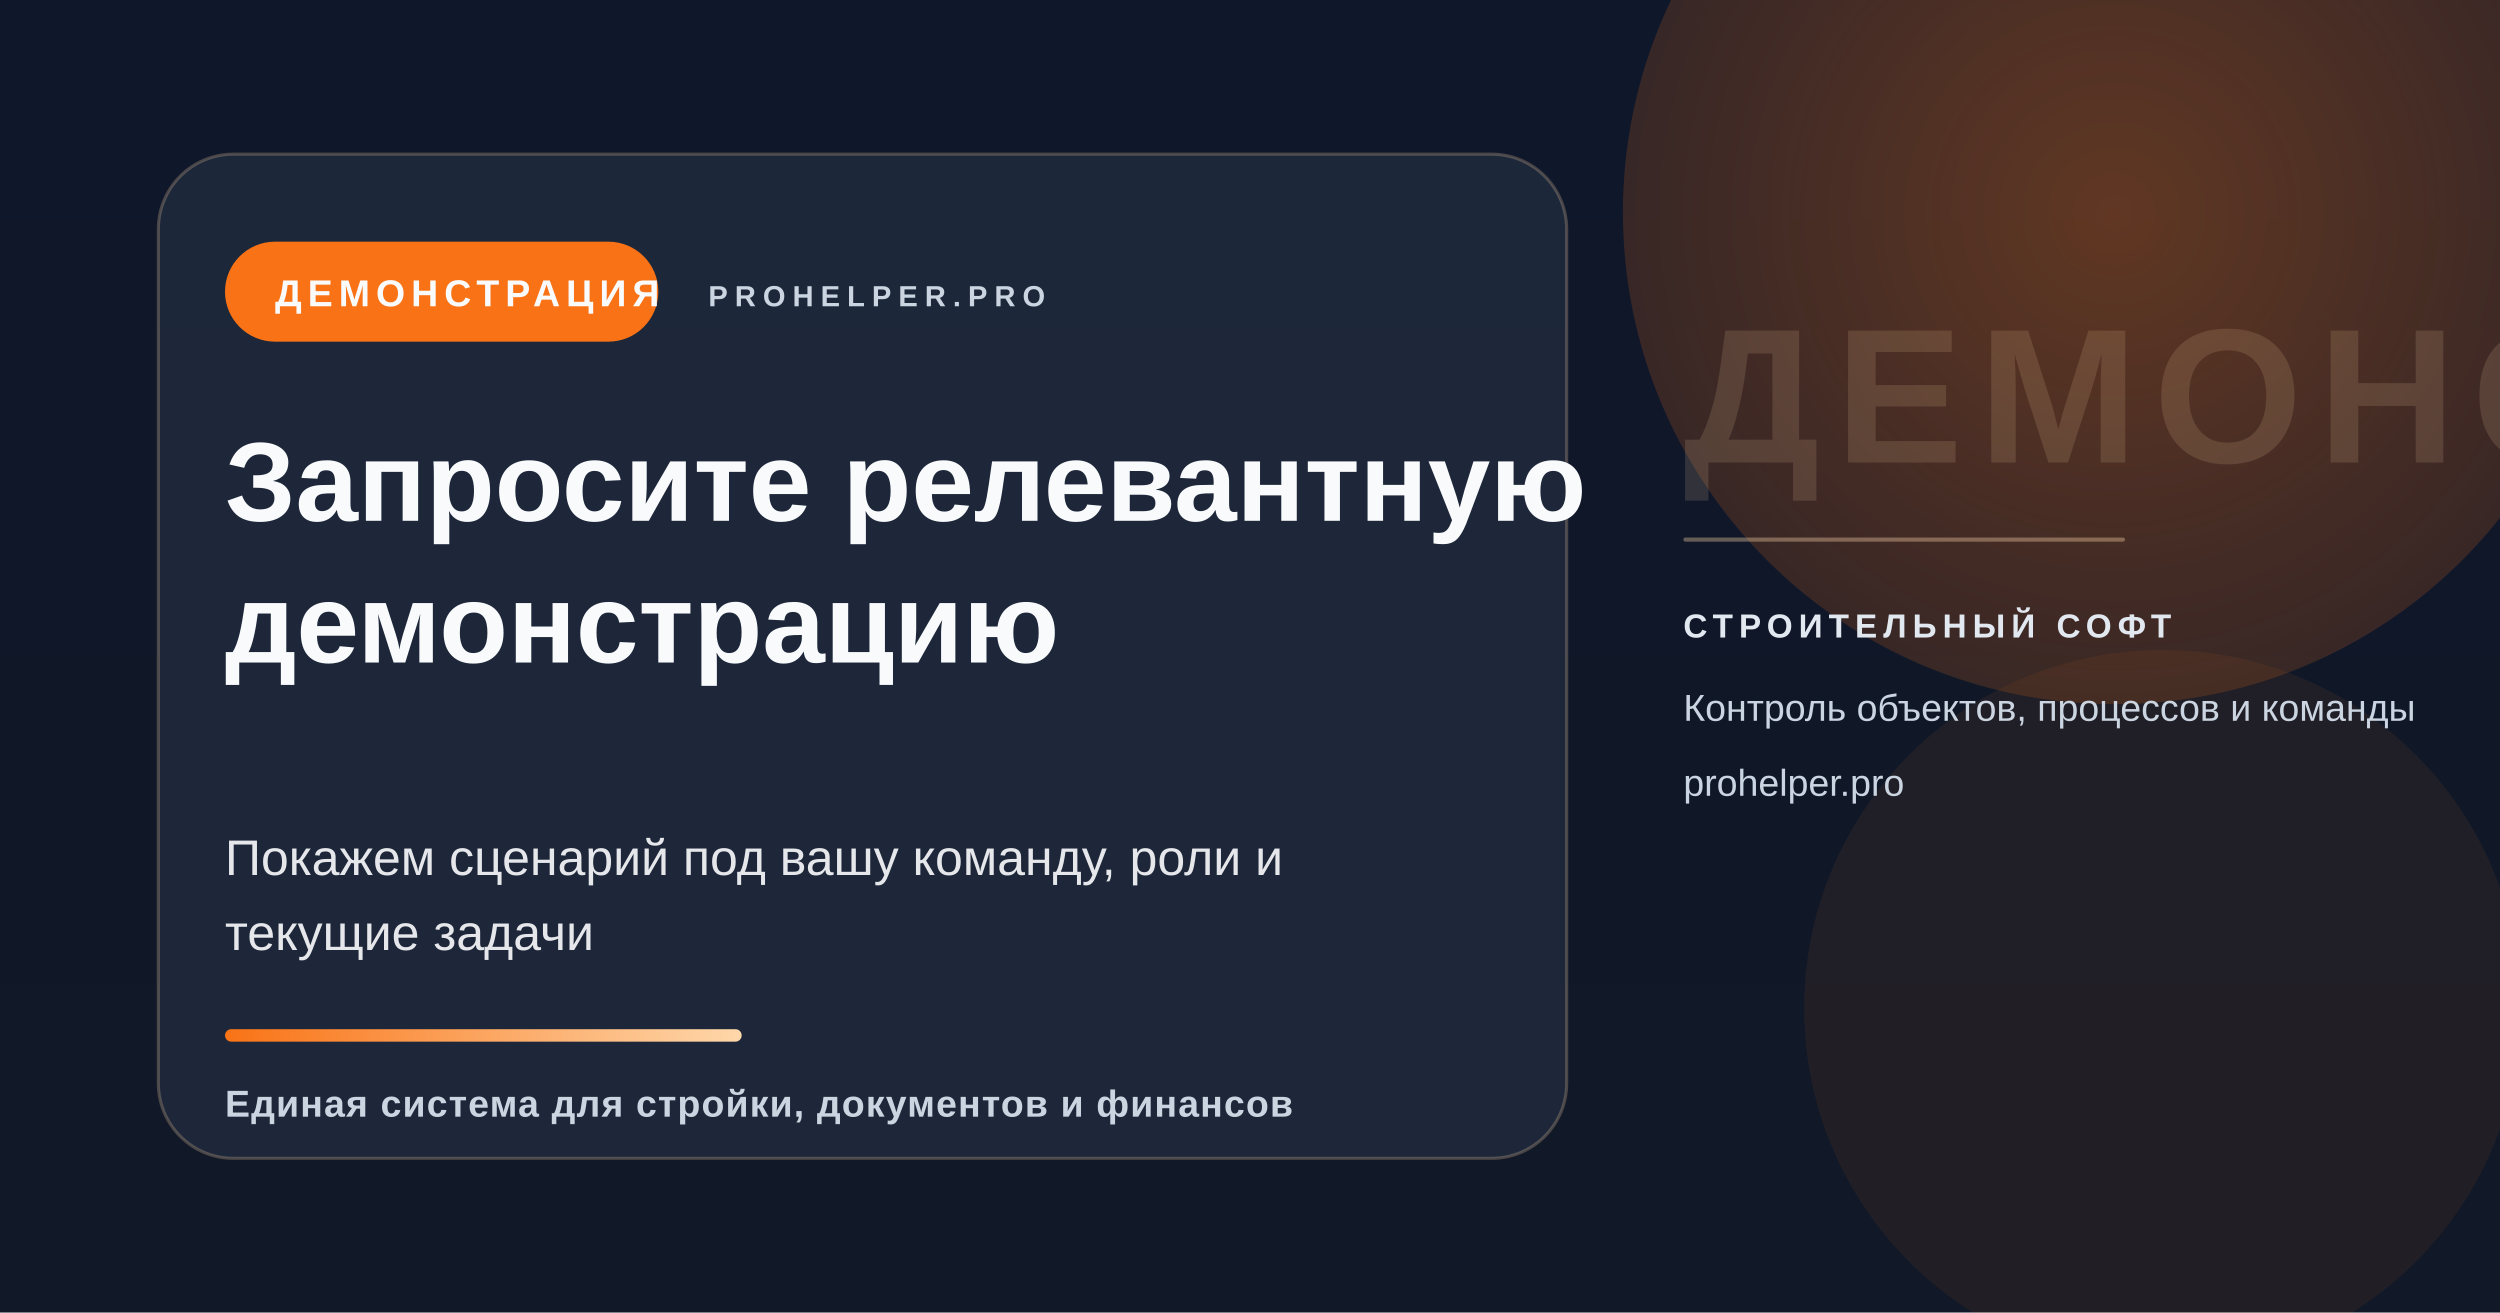
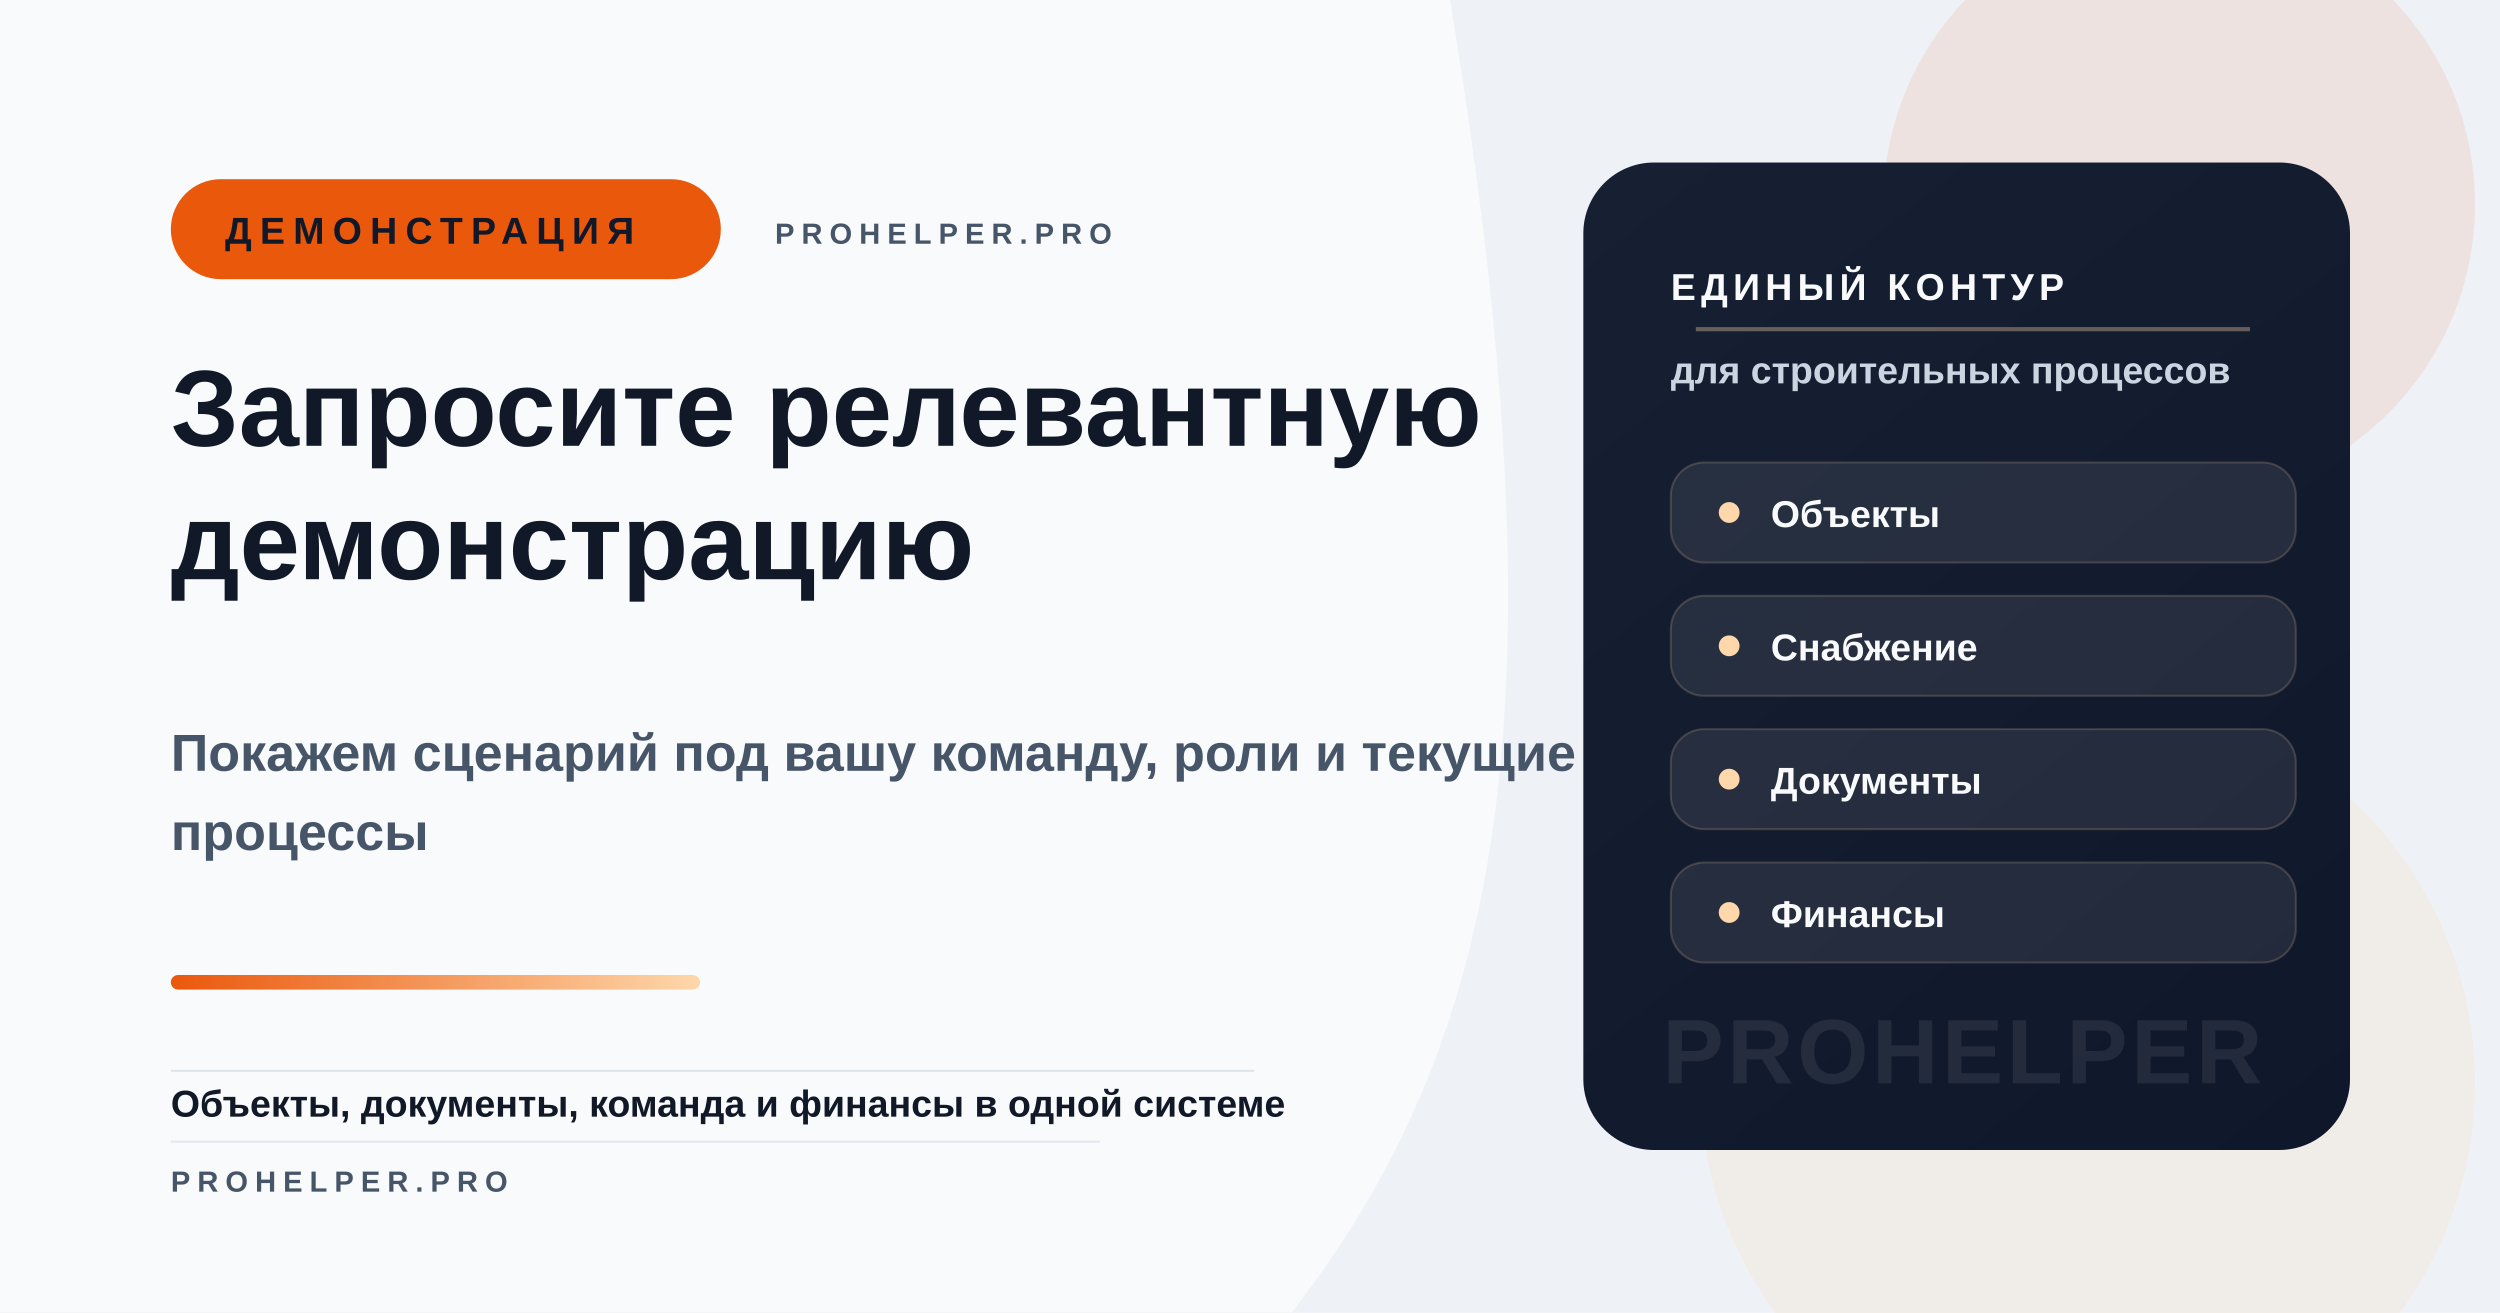
<svg xmlns="http://www.w3.org/2000/svg" width="1200" height="630" viewBox="0 0 1200 630" fill="none">
  <defs>
-     <linearGradient id="bg-contact" x1="600" y1="0" x2="600" y2="630" gradientUnits="userSpaceOnUse">
-       <stop stop-color="#0F172A" />
-       <stop offset="1" stop-color="#111827" />
+     <linearGradient id="panel-contact" x1="760" y1="82" x2="1128" y2="548" gradientUnits="userSpaceOnUse">
+       <stop stop-color="#172033" />
+       <stop offset="1" stop-color="#0F172A" />
    </linearGradient>
-     <radialGradient id="glow-contact" cx="0" cy="0" r="1" gradientUnits="userSpaceOnUse" gradientTransform="translate(1015 102) rotate(123.5) scale(472 472)">
-       <stop stop-color="#F97316" stop-opacity="0.35" />
-       <stop offset="1" stop-color="#F97316" stop-opacity="0" />
-     </radialGradient>
-     <linearGradient id="line-contact" x1="0" y1="0" x2="1" y2="0">
-       <stop stop-color="#F97316" />
+     <linearGradient id="accent-contact" x1="0" y1="0" x2="1" y2="0">
+       <stop stop-color="#EA580C" />
      <stop offset="1" stop-color="#FED7AA" />
    </linearGradient>
    <style>
-       .eyebrow { font: 700 18px 'Segoe UI', 'Arial', sans-serif; letter-spacing: 0.16em; fill: #F8FAFC; }
-       .brand-secondary { font: 600 14px 'Segoe UI', 'Arial', sans-serif; letter-spacing: 0.24em; fill: #CBD5E1; }
-       .title { font: 700 54px 'Segoe UI', 'Arial', sans-serif; fill: #F8FAFC; }
-       .subtitle { font: 500 24px 'Segoe UI', 'Arial', sans-serif; fill: #E5E7EB; }
-       .meta { font: 600 18px 'Segoe UI', 'Arial', sans-serif; fill: #CBD5E1; letter-spacing: 0.03em; }
-       .mark { font-family: 'Segoe UI', 'Arial', sans-serif; font-weight: 800; fill: #FED7AA; opacity: 0.14; }
-       .mark-caption { font: 700 16px 'Segoe UI', 'Arial', sans-serif; fill: #E2E8F0; letter-spacing: 0.18em; }
-       .mark-support { font: 500 18px 'Segoe UI', 'Arial', sans-serif; fill: #CBD5E1; }
+       .brand { font-family: 'Segoe UI', Arial, sans-serif; font-size: 18px; font-weight: 800; letter-spacing: 0.22em; fill: #111827; }
+       .domain { font-family: 'Segoe UI', Arial, sans-serif; font-size: 14px; font-weight: 700; letter-spacing: 0.24em; fill: #475569; }
+       .title { font-family: 'Segoe UI', Arial, sans-serif; font-size: 52px; font-weight: 800; fill: #111827; }
+       .subtitle { font-family: 'Segoe UI', Arial, sans-serif; font-size: 25px; font-weight: 600; fill: #475569; }
+       .footer { font-family: 'Segoe UI', Arial, sans-serif; font-size: 18px; font-weight: 700; fill: #111827; }
+       .panel-title { font-family: 'Segoe UI', Arial, sans-serif; font-size: 18px; font-weight: 800; letter-spacing: 0.14em; fill: #F8FAFC; }
+       .panel-copy { font-family: 'Segoe UI', Arial, sans-serif; font-size: 18px; font-weight: 600; fill: #CBD5E1; }
+       .capability { font-family: 'Segoe UI', Arial, sans-serif; font-size: 18px; font-weight: 700; fill: #F8FAFC; }
+       .stamp { font-family: 'Segoe UI', Arial, sans-serif; font-size: 44px; font-weight: 900; letter-spacing: 0.04em; fill: #F8FAFC; opacity: 0.08; }
    </style>
  </defs>
-   <rect width="1200" height="630" fill="url(#bg-contact)" />
-   <circle cx="1015" cy="102" r="236" fill="url(#glow-contact)" />
-   <circle cx="1038" cy="484" r="172" fill="#F97316" fill-opacity="0.07" />
-   <rect x="76" y="74" width="676" height="482" rx="36" fill="#1E293B" fill-opacity="0.9" stroke="#FED7AA" stroke-opacity="0.24" stroke-width="1.5" />
-   <rect x="108" y="116" width="208" height="48" rx="24" fill="#F97316" />
-   <text x="132" y="147" class="eyebrow">ДЕМОНСТРАЦИЯ</text>
-   <text x="340" y="147" class="brand-secondary">PROHELPER.PRO</text>
-   <text x="108" y="250" class="title">Запросите релевантную</text>
-   <text x="108" y="318" class="title">демонстрацию</text>
-   <text x="108" y="420" class="subtitle">Покажем сценарий под вашу команду, роли и</text>
-   <text x="108" y="456" class="subtitle">текущие задачи</text>
-   <rect x="108" y="494" width="248" height="6" rx="3" fill="url(#line-contact)" />
-   <text x="108" y="536" class="meta">Единая система для стройки, документов и финансов</text>
-   <text x="808" y="222" class="mark" font-size="92" letter-spacing="0.08em">ДЕМОНСТРАЦИЯ</text>
-   <rect x="808" y="258" width="212" height="2" rx="1" fill="#FED7AA" fill-opacity="0.36" />
-   <text x="808" y="306" class="mark-caption">СТРОИТЕЛЬНЫЙ СОФТ</text>
-   <text x="808" y="346" class="mark-support">Контроль объектов, процессов и команды</text>
-   <text x="808" y="382" class="mark-support">prohelper.pro</text>
+   <rect width="1200" height="630" fill="#F8FAFC" />
+   <path d="M696 0H1200V630H620C724 496 751 334 696 0Z" fill="#EEF2F7" />
+   <path d="M82 514H602" stroke="#CBD5E1" stroke-width="1" stroke-opacity="0.6" />
+   <path d="M82 548H528" stroke="#E2E8F0" stroke-width="1" />
+   <circle cx="1046" cy="98" r="142" fill="#EA580C" fill-opacity="0.10" />
+   <circle cx="1002" cy="520" r="186" fill="#FED7AA" fill-opacity="0.18" />
+   <rect x="760" y="78" width="368" height="474" rx="34" fill="url(#panel-contact)" />
+   <path d="M814 158H1080" stroke="#FED7AA" stroke-width="2" stroke-opacity="0.35" />
+   <text x="802" y="144" class="panel-title">ЕДИНЫЙ КОНТУР</text>
+   <text x="802" y="184" class="panel-copy">для строительных процессов</text>
+   <g>
+     <rect x="802" y="222" width="300" height="48" rx="16" fill="#FFFFFF" fill-opacity="0.08" stroke="#FED7AA" stroke-opacity="0.18" />
+     <circle cx="830" cy="246" r="5" fill="#FED7AA" />
+     <text x="850" y="253" class="capability">Объекты</text>
+   </g>
+   <g>
+     <rect x="802" y="286" width="300" height="48" rx="16" fill="#FFFFFF" fill-opacity="0.08" stroke="#FED7AA" stroke-opacity="0.18" />
+     <circle cx="830" cy="310" r="5" fill="#FED7AA" />
+     <text x="850" y="317" class="capability">Снабжение</text>
+   </g>
+   <g>
+     <rect x="802" y="350" width="300" height="48" rx="16" fill="#FFFFFF" fill-opacity="0.08" stroke="#FED7AA" stroke-opacity="0.18" />
+     <circle cx="830" cy="374" r="5" fill="#FED7AA" />
+     <text x="850" y="381" class="capability">Документы</text>
+   </g>
+   <g>
+     <rect x="802" y="414" width="300" height="48" rx="16" fill="#FFFFFF" fill-opacity="0.08" stroke="#FED7AA" stroke-opacity="0.18" />
+     <circle cx="830" cy="438" r="5" fill="#FED7AA" />
+     <text x="850" y="445" class="capability">Финансы</text>
+   </g>
+   <text x="798" y="520" class="stamp">PROHELPER</text>
+   <rect x="82" y="86" width="264" height="48" rx="24" fill="#EA580C" />
+   <text x="108" y="117" class="brand" fill="#FFFFFF">ДЕМОНСТРАЦИЯ</text>
+   <text x="372" y="117" class="domain">PROHELPER.PRO</text>
+   <text x="82" y="214" class="title">Запросите релевантную</text>
+   <text x="82" y="278" class="title">демонстрацию</text>
+   <text x="82" y="370" class="subtitle">Покажем сценарий под вашу команду, роли и текущие</text>
+   <text x="82" y="408" class="subtitle">процессы</text>
+   <rect x="82" y="468" width="254" height="7" rx="3.5" fill="url(#accent-contact)" />
+   <text x="82" y="536" class="footer">Объекты, документы, команда и финансы в одной системе</text>
+   <text x="82" y="572" class="domain">PROHELPER.PRO</text>
</svg>
